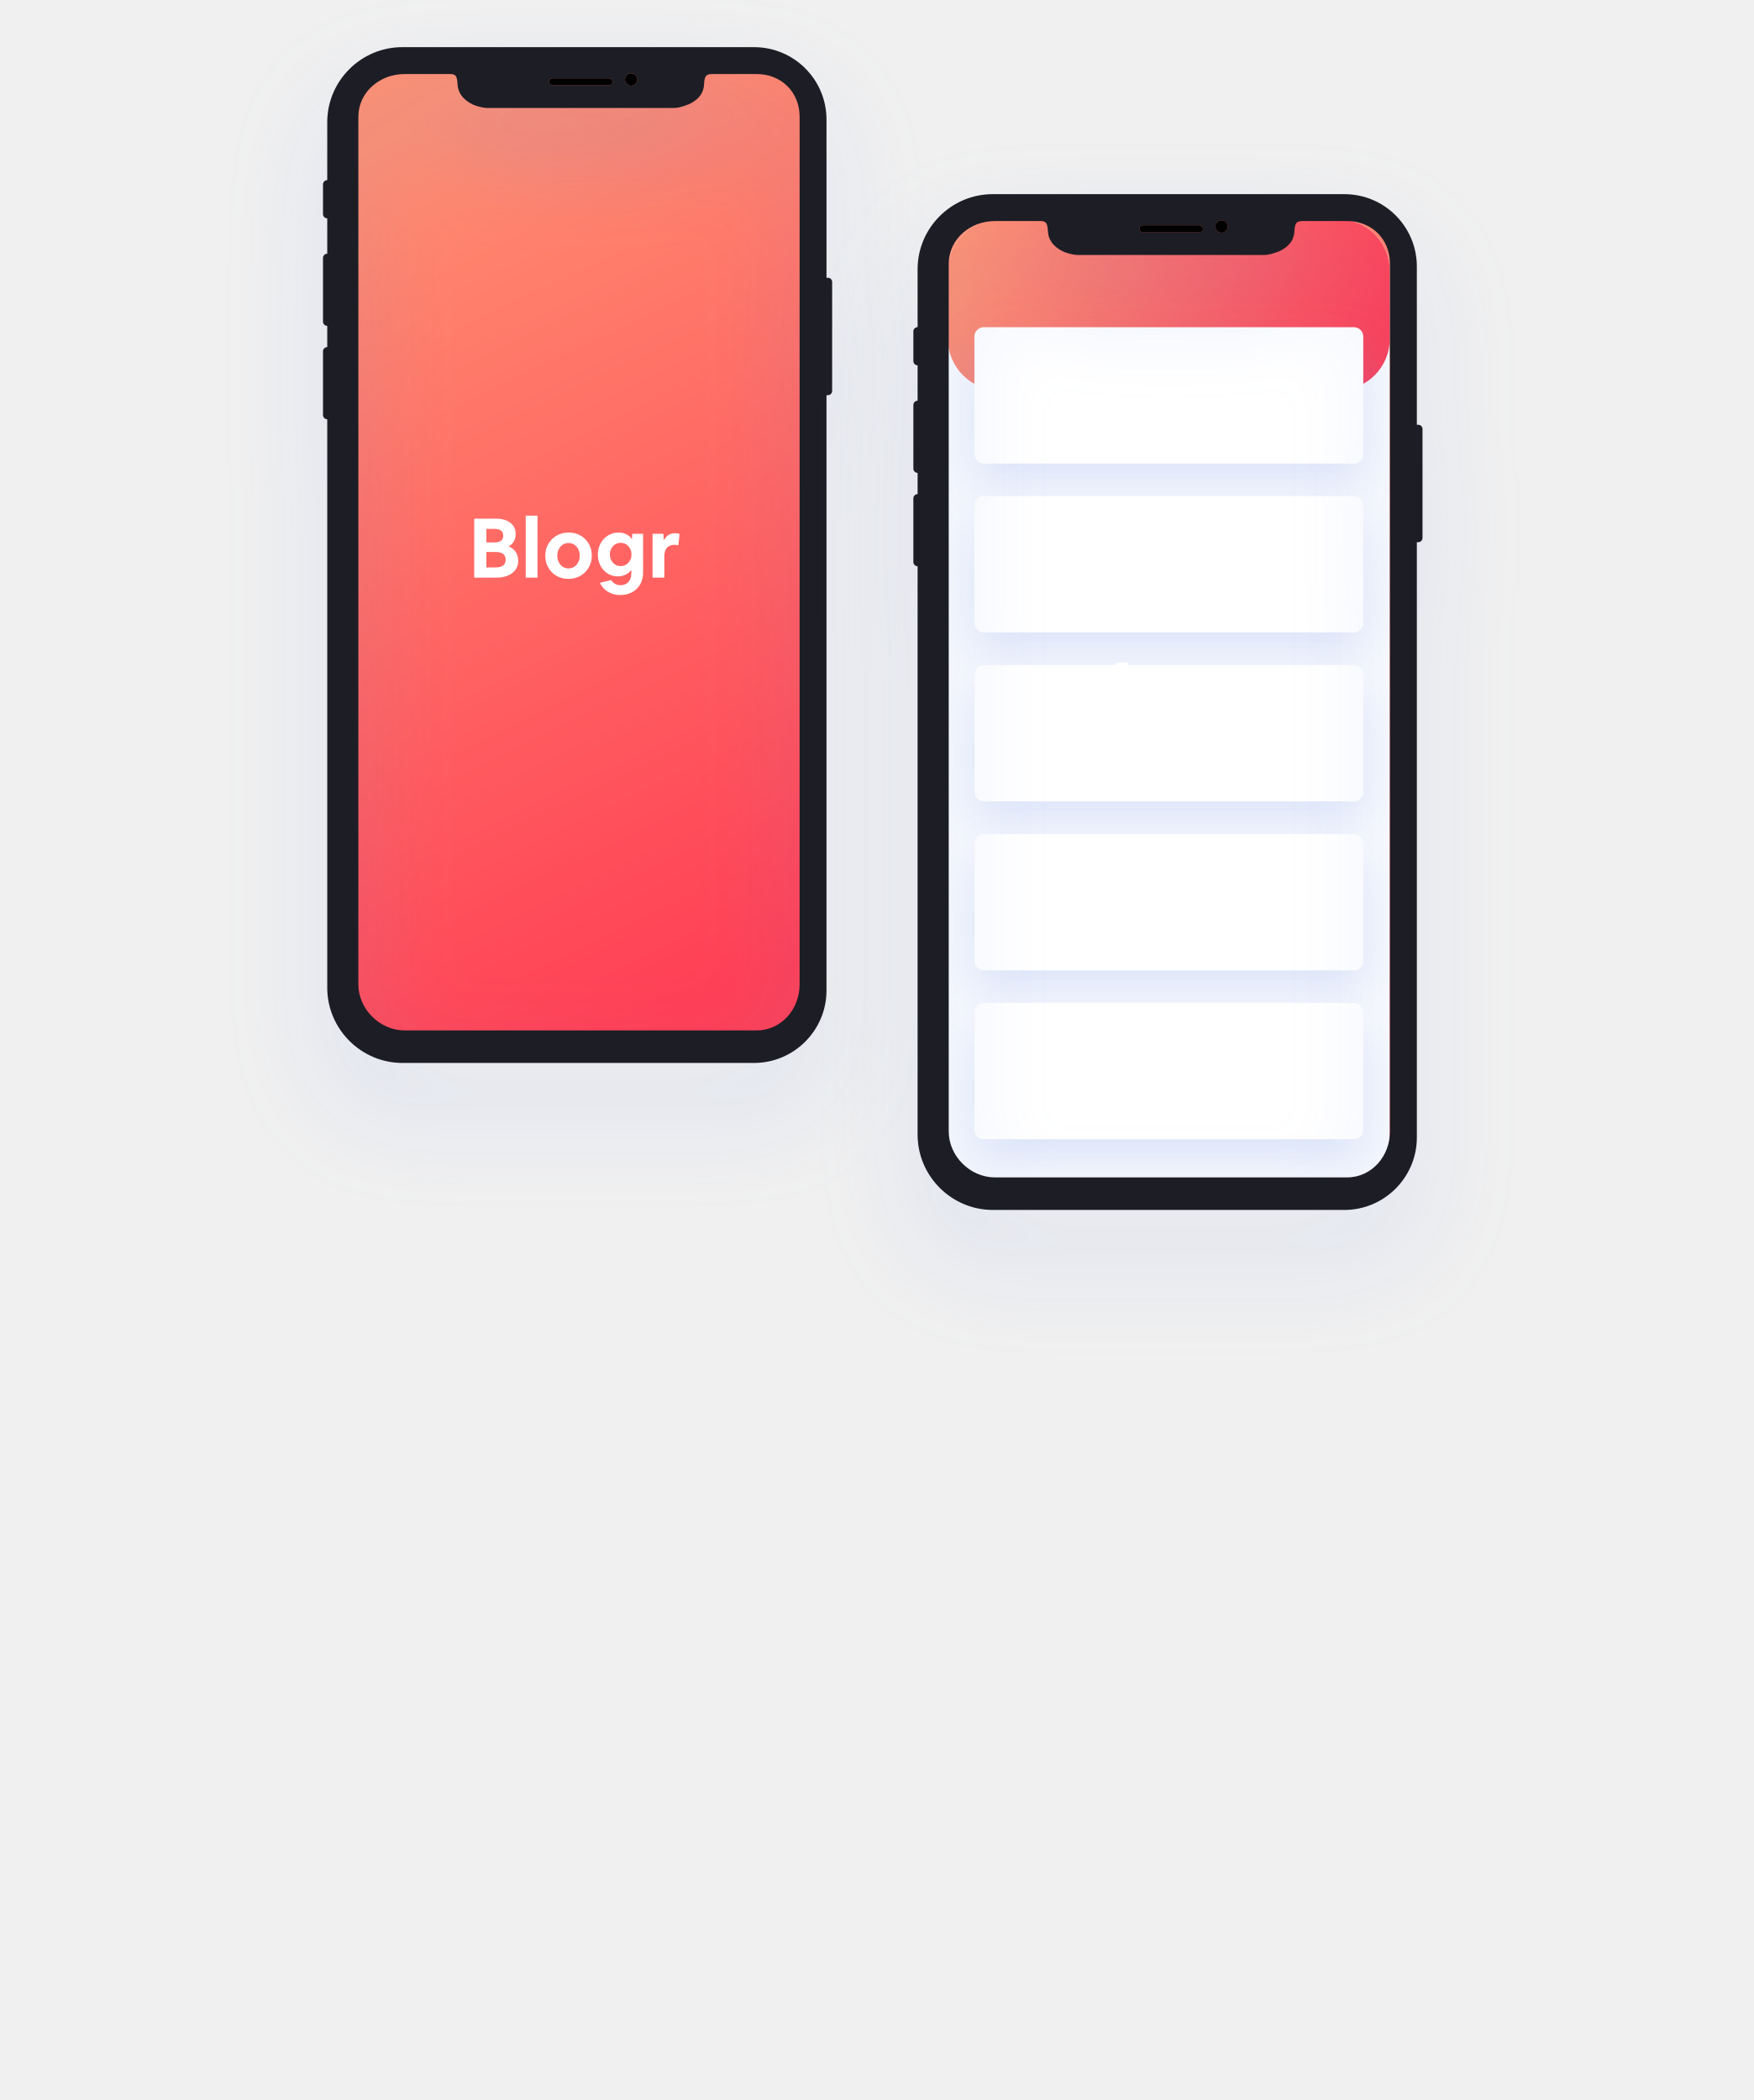
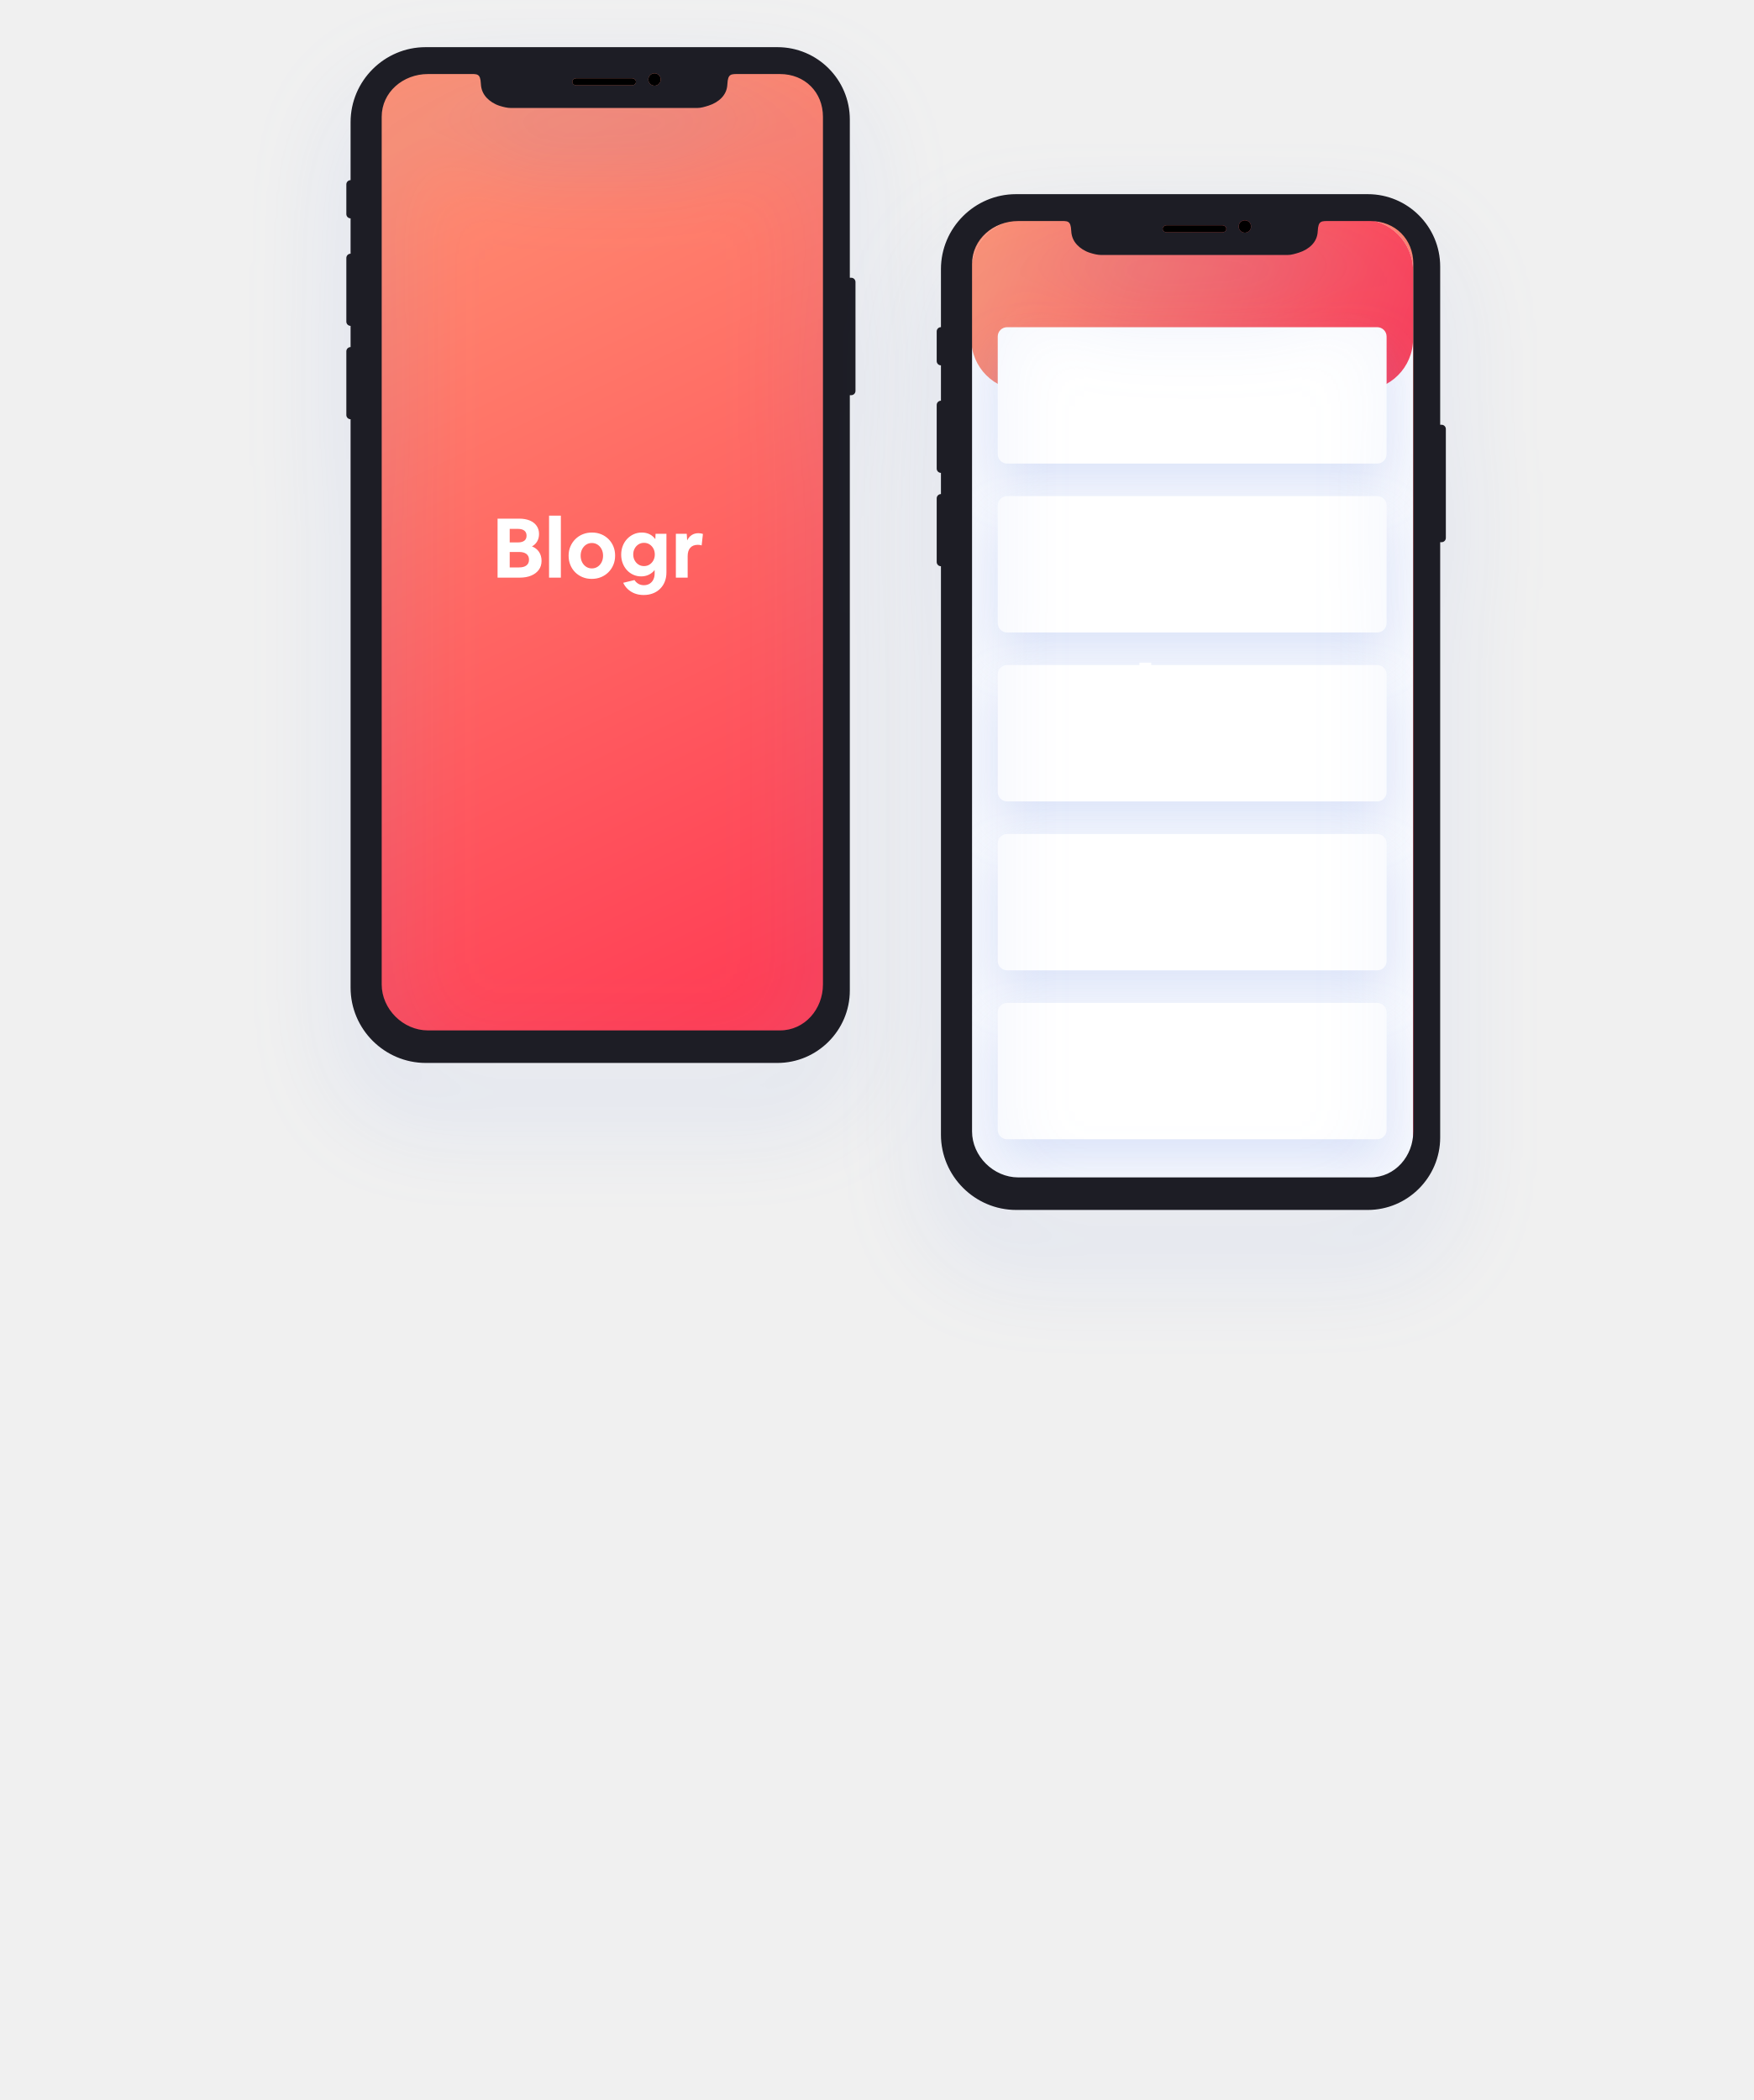
- <svg xmlns="http://www.w3.org/2000/svg" xmlns:xlink="http://www.w3.org/1999/xlink" width="425" height="509" viewBox="-10 0 575 900">
+ <svg xmlns="http://www.w3.org/2000/svg" xmlns:xlink="http://www.w3.org/1999/xlink" width="425" height="509" viewBox="-20 0 575 900">
  <defs>
    <filter x="-32.1%" y="-11.5%" width="164.2%" height="132.2%" filterUnits="objectBoundingBox" id="b">
      <feOffset dy="20" in="SourceAlpha" result="shadowOffsetOuter1" />
      <feGaussianBlur stdDeviation="20" in="shadowOffsetOuter1" result="shadowBlurOuter1" />
      <feColorMatrix values="0 0 0 0 0.422 0 0 0 0 0.554 0 0 0 0 0.894 0 0 0 0.243 0" in="shadowBlurOuter1" />
    </filter>
    <filter x="-21%" y="-42.8%" width="142%" height="219.8%" filterUnits="objectBoundingBox" id="e">
      <feOffset dy="10" in="SourceAlpha" result="shadowOffsetOuter1" />
      <feGaussianBlur stdDeviation="10" in="shadowOffsetOuter1" result="shadowBlurOuter1" />
      <feColorMatrix values="0 0 0 0 0.422 0 0 0 0 0.554 0 0 0 0 0.894 0 0 0 0.243 0" in="shadowBlurOuter1" />
    </filter>
    <filter x="-21%" y="-42.8%" width="142%" height="219.8%" filterUnits="objectBoundingBox" id="g">
      <feOffset dy="10" in="SourceAlpha" result="shadowOffsetOuter1" />
      <feGaussianBlur stdDeviation="10" in="shadowOffsetOuter1" result="shadowBlurOuter1" />
      <feColorMatrix values="0 0 0 0 0.422 0 0 0 0 0.554 0 0 0 0 0.894 0 0 0 0.243 0" in="shadowBlurOuter1" />
    </filter>
    <filter x="-21%" y="-42.8%" width="142%" height="219.8%" filterUnits="objectBoundingBox" id="i">
      <feOffset dy="10" in="SourceAlpha" result="shadowOffsetOuter1" />
      <feGaussianBlur stdDeviation="10" in="shadowOffsetOuter1" result="shadowBlurOuter1" />
      <feColorMatrix values="0 0 0 0 0.422 0 0 0 0 0.554 0 0 0 0 0.894 0 0 0 0.243 0" in="shadowBlurOuter1" />
    </filter>
    <filter x="-21%" y="-42.8%" width="142%" height="219.8%" filterUnits="objectBoundingBox" id="k">
      <feOffset dy="10" in="SourceAlpha" result="shadowOffsetOuter1" />
      <feGaussianBlur stdDeviation="10" in="shadowOffsetOuter1" result="shadowBlurOuter1" />
      <feColorMatrix values="0 0 0 0 0.422 0 0 0 0 0.554 0 0 0 0 0.894 0 0 0 0.243 0" in="shadowBlurOuter1" />
    </filter>
    <filter x="-21%" y="-42.8%" width="142%" height="219.8%" filterUnits="objectBoundingBox" id="m">
      <feOffset dy="10" in="SourceAlpha" result="shadowOffsetOuter1" />
      <feGaussianBlur stdDeviation="10" in="shadowOffsetOuter1" result="shadowBlurOuter1" />
      <feColorMatrix values="0 0 0 0 0.422 0 0 0 0 0.554 0 0 0 0 0.894 0 0 0 0.243 0" in="shadowBlurOuter1" />
    </filter>
    <filter x="-32.1%" y="-11.5%" width="164.2%" height="132.2%" filterUnits="objectBoundingBox" id="o">
      <feOffset dy="20" in="SourceAlpha" result="shadowOffsetOuter1" />
      <feGaussianBlur stdDeviation="20" in="shadowOffsetOuter1" result="shadowBlurOuter1" />
      <feColorMatrix values="0 0 0 0 0.422 0 0 0 0 0.554 0 0 0 0 0.894 0 0 0 0.243 0" in="shadowBlurOuter1" />
    </filter>
    <rect id="f" x="0" y="0" width="166.649" height="58.441" rx="4" />
    <rect id="h" x="0" y="72.397" width="166.649" height="58.441" rx="4" />
    <rect id="j" x="0" y="144.794" width="166.649" height="58.441" rx="4" />
    <rect id="l" x="0" y="217.192" width="166.649" height="58.441" rx="4" />
    <rect id="n" x="0" y="289.589" width="166.649" height="58.441" rx="4" />
    <linearGradient x1="38.371%" y1="0%" x2="61.629%" y2="100%" id="a">
      <stop stop-color="#FF8F71" offset="0%" />
      <stop stop-color="#FF3E55" offset="100%" />
    </linearGradient>
    <linearGradient x1="0%" y1="42.512%" x2="100%" y2="57.488%" id="d">
      <stop stop-color="#FF8F71" offset="0%" />
      <stop stop-color="#FF3E55" offset="100%" />
    </linearGradient>
    <path d="M204.442 401.894c0 10.587-7.815 19.708-18.398 19.708H35.126c-10.584 0-19.786-9.121-19.786-19.708V30.059c0-10.587 9.202-18.327 19.786-18.327h17.447c3.689 0 5.051-.422 5.275 4.255.116 2.43 1.007 4.318 2.435 5.881 1.426 1.534 3.39 2.794 5.646 3.501 1.531.48 3.236.914 4.861.914h79.751c1.626 0 3.33-.534 4.861-1.013 2.258-.707 4.22-1.887 5.647-3.392 1.428-1.535 2.319-3.344 2.434-5.773.223-4.676 1.587-4.373 5.276-4.373h17.285c10.583 0 18.398 7.74 18.398 18.327v371.835zM98.847 13.55h23.637c1.004 0 1.819.622 1.819 1.515 0 .893-.815 1.516-1.819 1.516H98.847c-1.005 0-1.818-.623-1.818-1.516s.813-1.515 1.818-1.515zm36.063.522a2.653 2.653 0 11-5.306 0 2.653 2.653 0 015.306 0zm81.048 84.968V31.254c0-17.144-13.893-31.042-31.032-31.042H34.148c-17.677 0-32.142 14.47-32.142 32.155v24.839a1.819 1.819 0 00-1.819 1.818v12.733a1.82 1.82 0 001.819 1.82v15.157a1.82 1.82 0 00-1.819 1.82v27.284a1.82 1.82 0 001.819 1.818v9.095a1.82 1.82 0 00-1.819 1.818v27.285a1.82 1.82 0 001.819 1.82V403.29c0 17.74 14.509 32.257 32.243 32.257h150.677c17.067 0 31.032-13.97 31.032-31.043v-255.14h.605a1.819 1.819 0 001.82-1.819v-46.685c0-1.005-.814-1.82-1.82-1.82h-.605z" id="c" />
    <path d="M204.442 401.894c0 10.587-7.815 19.708-18.398 19.708H35.126c-10.584 0-19.786-9.121-19.786-19.708V30.059c0-10.587 9.202-18.327 19.786-18.327h17.447c3.689 0 5.051-.422 5.275 4.255.116 2.43 1.007 4.318 2.435 5.881 1.426 1.534 3.39 2.794 5.646 3.501 1.531.48 3.236.914 4.861.914h79.751c1.626 0 3.33-.534 4.861-1.013 2.258-.707 4.22-1.887 5.647-3.392 1.428-1.535 2.319-3.344 2.434-5.773.223-4.676 1.587-4.373 5.276-4.373h17.285c10.583 0 18.398 7.74 18.398 18.327v371.835zM98.847 13.55h23.637c1.004 0 1.819.622 1.819 1.515 0 .893-.815 1.516-1.819 1.516H98.847c-1.005 0-1.818-.623-1.818-1.516s.813-1.515 1.818-1.515zm36.063.522a2.653 2.653 0 11-5.306 0 2.653 2.653 0 015.306 0zm81.048 84.968V31.254c0-17.144-13.893-31.042-31.032-31.042H34.148c-17.677 0-32.142 14.47-32.142 32.155v24.839a1.819 1.819 0 00-1.819 1.818v12.733a1.82 1.82 0 001.819 1.82v15.157a1.82 1.82 0 00-1.819 1.82v27.284a1.82 1.82 0 001.819 1.818v9.095a1.82 1.82 0 00-1.819 1.818v27.285a1.82 1.82 0 001.819 1.82V403.29c0 17.74 14.509 32.257 32.243 32.257h150.677c17.067 0 31.032-13.97 31.032-31.043v-255.14h.605a1.819 1.819 0 001.82-1.819v-46.685c0-1.005-.814-1.82-1.82-1.82h-.605z" id="p" />
  </defs>
  <g fill="none" fill-rule="evenodd">
    <g transform="translate(40 20)">
      <rect fill="url(#a)" x="8" y="5" width="204" height="423" rx="22" />
      <path d="M65 227.56v-25.278h9.316c1.734 0 3.232.267 4.496.8 1.264.535 2.239 1.294 2.925 2.28.686.984 1.03 2.141 1.03 3.47 0 1.21-.266 2.273-.795 3.187a5.63 5.63 0 01-2.24 2.154c1.3.498 2.312 1.287 3.034 2.367s1.083 2.356 1.083 3.828c0 1.471-.385 2.74-1.155 3.809-.77 1.068-1.854 1.899-3.25 2.492s-3.045.89-4.947.89H65zm5.2-20.9v5.804h3.539c1.18 0 2.088-.243 2.726-.73.638-.487.957-1.205.957-2.154 0-.95-.32-1.673-.957-2.172-.638-.498-1.547-.747-2.726-.747h-3.54zm0 16.52h4.044c1.348 0 2.39-.285 3.124-.854.734-.57 1.101-1.389 1.101-2.457 0-1.068-.367-1.887-1.101-2.456-.735-.57-1.776-.855-3.124-.855H70.2v6.622zm16.863 4.38V201h5.056v26.56h-5.056zm18.272.533c-1.42 0-2.732-.249-3.936-.747a9.577 9.577 0 01-3.142-2.083 9.438 9.438 0 01-2.076-3.151c-.494-1.21-.74-2.528-.74-3.952s.252-2.735.758-3.934a9.78 9.78 0 012.112-3.15 9.594 9.594 0 013.178-2.101c1.216-.499 2.546-.748 3.99-.748 1.42 0 2.733.25 3.936.748a9.577 9.577 0 013.142 2.083 9.482 9.482 0 012.076 3.133c.494 1.198.74 2.51.74 3.934 0 1.424-.252 2.741-.758 3.951a9.73 9.73 0 01-2.112 3.169 9.594 9.594 0 01-3.178 2.1c-1.216.499-2.546.748-3.99.748zm.072-4.486c.915 0 1.733-.237 2.456-.712.722-.474 1.293-1.121 1.715-1.94.421-.819.632-1.75.632-2.795 0-1.044-.211-1.976-.632-2.795-.422-.818-.993-1.465-1.715-1.94-.723-.475-1.541-.712-2.456-.712s-1.733.237-2.455.712c-.723.475-1.294 1.122-1.716 1.94-.42.82-.632 1.75-.632 2.795s.211 1.976.632 2.795c.422.819.993 1.466 1.716 1.94.722.475 1.54.712 2.455.712zm21.124 3.418a8.081 8.081 0 01-3.376-.712 8.295 8.295 0 01-2.726-1.976 9.246 9.246 0 01-1.806-2.955c-.433-1.127-.65-2.344-.65-3.649 0-1.353.223-2.605.668-3.756a9.131 9.131 0 011.878-3.008 8.894 8.894 0 012.817-2.012c1.07-.486 2.232-.73 3.484-.73 1.228 0 2.335.244 3.322.73a6.447 6.447 0 012.456 2.118l.108-2.314h4.658v16.555c0 1.448-.234 2.765-.704 3.952a8.774 8.774 0 01-2.004 3.062 8.961 8.961 0 01-3.087 1.976c-1.192.463-2.51.694-3.954.694-1.42 0-2.697-.22-3.828-.659a9.174 9.174 0 01-2.961-1.833 8.656 8.656 0 01-1.986-2.742l4.839-1.174a4.737 4.737 0 001.679 1.62c.686.391 1.462.587 2.329.587.939 0 1.751-.208 2.437-.623a4.283 4.283 0 001.607-1.745c.385-.747.578-1.62.578-2.616v-1.531a6.795 6.795 0 01-2.474 2.011c-.999.487-2.1.73-3.304.73zm1.228-4.415c.89 0 1.68-.22 2.365-.658a4.816 4.816 0 001.643-1.78c.41-.748.614-1.596.614-2.546 0-.95-.204-1.798-.614-2.545a4.816 4.816 0 00-1.643-1.78c-.686-.44-1.474-.66-2.365-.66-.89 0-1.679.22-2.365.66a4.816 4.816 0 00-1.643 1.78c-.41.747-.614 1.596-.614 2.545 0 .95.205 1.798.614 2.546.41.747.957 1.34 1.643 1.78.686.439 1.474.658 2.365.658zm13.65 4.95V208.76h4.658l.18 2.848c.482-.996 1.132-1.762 1.95-2.296.819-.534 1.782-.801 2.89-.801.336 0 .673.03 1.01.089.337.06.638.137.903.231l-.542 4.914a3.86 3.86 0 00-.812-.196 6.647 6.647 0 00-.849-.054c-1.396 0-2.467.422-3.213 1.264-.747.843-1.12 2.035-1.12 3.578v9.221h-5.055z" fill="#FFF" fill-rule="nonzero" />
      <use fill="#000" filter="url(#b)" xlink:href="#c" />
      <use fill="#1D1D25" xlink:href="#c" />
      <path d="M122.484 13.55H98.847c-1.005 0-1.819.624-1.819 1.517 0 .892.814 1.515 1.82 1.515h23.636c1.005 0 1.82-.623 1.82-1.515 0-.893-.815-1.517-1.82-1.517M132.258 11.42a2.653 2.653 0 10.002 5.306 2.653 2.653 0 00-.002-5.306" fill="#000" />
    </g>
    <g transform="translate(293 83)">
      <rect fill="url(#a)" x="8" y="5" width="204" height="423" rx="22" />
      <rect fill="#FFF" x="15" y="11" width="189.335" height="414.321" rx="22" />
      <rect fill="url(#d)" x="15" y="11" width="189.335" height="73.269" rx="22" />
      <g transform="translate(26.343 57.23)">
        <use fill="#000" filter="url(#e)" xlink:href="#f" />
        <use fill="#FFF" xlink:href="#f" />
      </g>
      <g transform="translate(26.343 57.23)">
        <use fill="#000" filter="url(#g)" xlink:href="#h" />
        <use fill="#FFF" xlink:href="#h" />
      </g>
      <g transform="translate(26.343 57.23)">
        <use fill="#000" filter="url(#i)" xlink:href="#j" />
        <use fill="#FFF" xlink:href="#j" />
      </g>
      <g transform="translate(26.343 57.23)">
        <use fill="#000" filter="url(#k)" xlink:href="#l" />
        <use fill="#FFF" xlink:href="#l" />
      </g>
      <g transform="translate(26.343 57.23)">
        <use fill="#000" filter="url(#m)" xlink:href="#n" />
        <use fill="#FFF" xlink:href="#n" />
      </g>
      <path d="M65 227.56v-25.278h9.316c1.734 0 3.232.267 4.496.8 1.264.535 2.239 1.294 2.925 2.28.686.984 1.03 2.141 1.03 3.47 0 1.21-.266 2.273-.795 3.187a5.63 5.63 0 01-2.24 2.154c1.3.498 2.312 1.287 3.034 2.367s1.083 2.356 1.083 3.828c0 1.471-.385 2.74-1.155 3.809-.77 1.068-1.854 1.899-3.25 2.492s-3.045.89-4.947.89H65zm5.2-20.9v5.804h3.539c1.18 0 2.088-.243 2.726-.73.638-.487.957-1.205.957-2.154 0-.95-.32-1.673-.957-2.172-.638-.498-1.547-.747-2.726-.747h-3.54zm0 16.52h4.044c1.348 0 2.39-.285 3.124-.854.734-.57 1.101-1.389 1.101-2.457 0-1.068-.367-1.887-1.101-2.456-.735-.57-1.776-.855-3.124-.855H70.2v6.622zm16.863 4.38V201h5.056v26.56h-5.056zm18.272.533c-1.42 0-2.732-.249-3.936-.747a9.577 9.577 0 01-3.142-2.083 9.438 9.438 0 01-2.076-3.151c-.494-1.21-.74-2.528-.74-3.952s.252-2.735.758-3.934a9.78 9.78 0 012.112-3.15 9.594 9.594 0 013.178-2.101c1.216-.499 2.546-.748 3.99-.748 1.42 0 2.733.25 3.936.748a9.577 9.577 0 013.142 2.083 9.482 9.482 0 012.076 3.133c.494 1.198.74 2.51.74 3.934 0 1.424-.252 2.741-.758 3.951a9.73 9.73 0 01-2.112 3.169 9.594 9.594 0 01-3.178 2.1c-1.216.499-2.546.748-3.99.748zm.072-4.486c.915 0 1.733-.237 2.456-.712.722-.474 1.293-1.121 1.715-1.94.421-.819.632-1.75.632-2.795 0-1.044-.211-1.976-.632-2.795-.422-.818-.993-1.465-1.715-1.94-.723-.475-1.541-.712-2.456-.712s-1.733.237-2.455.712c-.723.475-1.294 1.122-1.716 1.94-.42.82-.632 1.75-.632 2.795s.211 1.976.632 2.795c.422.819.993 1.466 1.716 1.94.722.475 1.54.712 2.455.712zm21.124 3.418a8.081 8.081 0 01-3.376-.712 8.295 8.295 0 01-2.726-1.976 9.246 9.246 0 01-1.806-2.955c-.433-1.127-.65-2.344-.65-3.649 0-1.353.223-2.605.668-3.756a9.131 9.131 0 011.878-3.008 8.894 8.894 0 012.817-2.012c1.07-.486 2.232-.73 3.484-.73 1.228 0 2.335.244 3.322.73a6.447 6.447 0 012.456 2.118l.108-2.314h4.658v16.555c0 1.448-.234 2.765-.704 3.952a8.774 8.774 0 01-2.004 3.062 8.961 8.961 0 01-3.087 1.976c-1.192.463-2.51.694-3.954.694-1.42 0-2.697-.22-3.828-.659a9.174 9.174 0 01-2.961-1.833 8.656 8.656 0 01-1.986-2.742l4.839-1.174a4.737 4.737 0 001.679 1.62c.686.391 1.462.587 2.329.587.939 0 1.751-.208 2.437-.623a4.283 4.283 0 001.607-1.745c.385-.747.578-1.62.578-2.616v-1.531a6.795 6.795 0 01-2.474 2.011c-.999.487-2.1.73-3.304.73zm1.228-4.415c.89 0 1.68-.22 2.365-.658a4.816 4.816 0 001.643-1.78c.41-.748.614-1.596.614-2.546 0-.95-.204-1.798-.614-2.545a4.816 4.816 0 00-1.643-1.78c-.686-.44-1.474-.66-2.365-.66-.89 0-1.679.22-2.365.66a4.816 4.816 0 00-1.643 1.78c-.41.747-.614 1.596-.614 2.545 0 .95.205 1.798.614 2.546.41.747.957 1.34 1.643 1.78.686.439 1.474.658 2.365.658zm13.65 4.95V208.76h4.658l.18 2.848c.482-.996 1.132-1.762 1.95-2.296.819-.534 1.782-.801 2.89-.801.336 0 .673.03 1.01.089.337.06.638.137.903.231l-.542 4.914a3.86 3.86 0 00-.812-.196 6.647 6.647 0 00-.849-.054c-1.396 0-2.467.422-3.213 1.264-.747.843-1.12 2.035-1.12 3.578v9.221h-5.055z" fill="#FFF" fill-rule="nonzero" />
      <g>
        <use fill="#000" filter="url(#o)" xlink:href="#p" />
        <use fill="#1D1D25" xlink:href="#p" />
        <path d="M122.484 13.55H98.847c-1.005 0-1.819.624-1.819 1.517 0 .892.814 1.515 1.82 1.515h23.636c1.005 0 1.82-.623 1.82-1.515 0-.893-.815-1.517-1.82-1.517M132.258 11.42a2.653 2.653 0 10.002 5.306 2.653 2.653 0 00-.002-5.306" fill="#000" />
      </g>
    </g>
  </g>
</svg>
